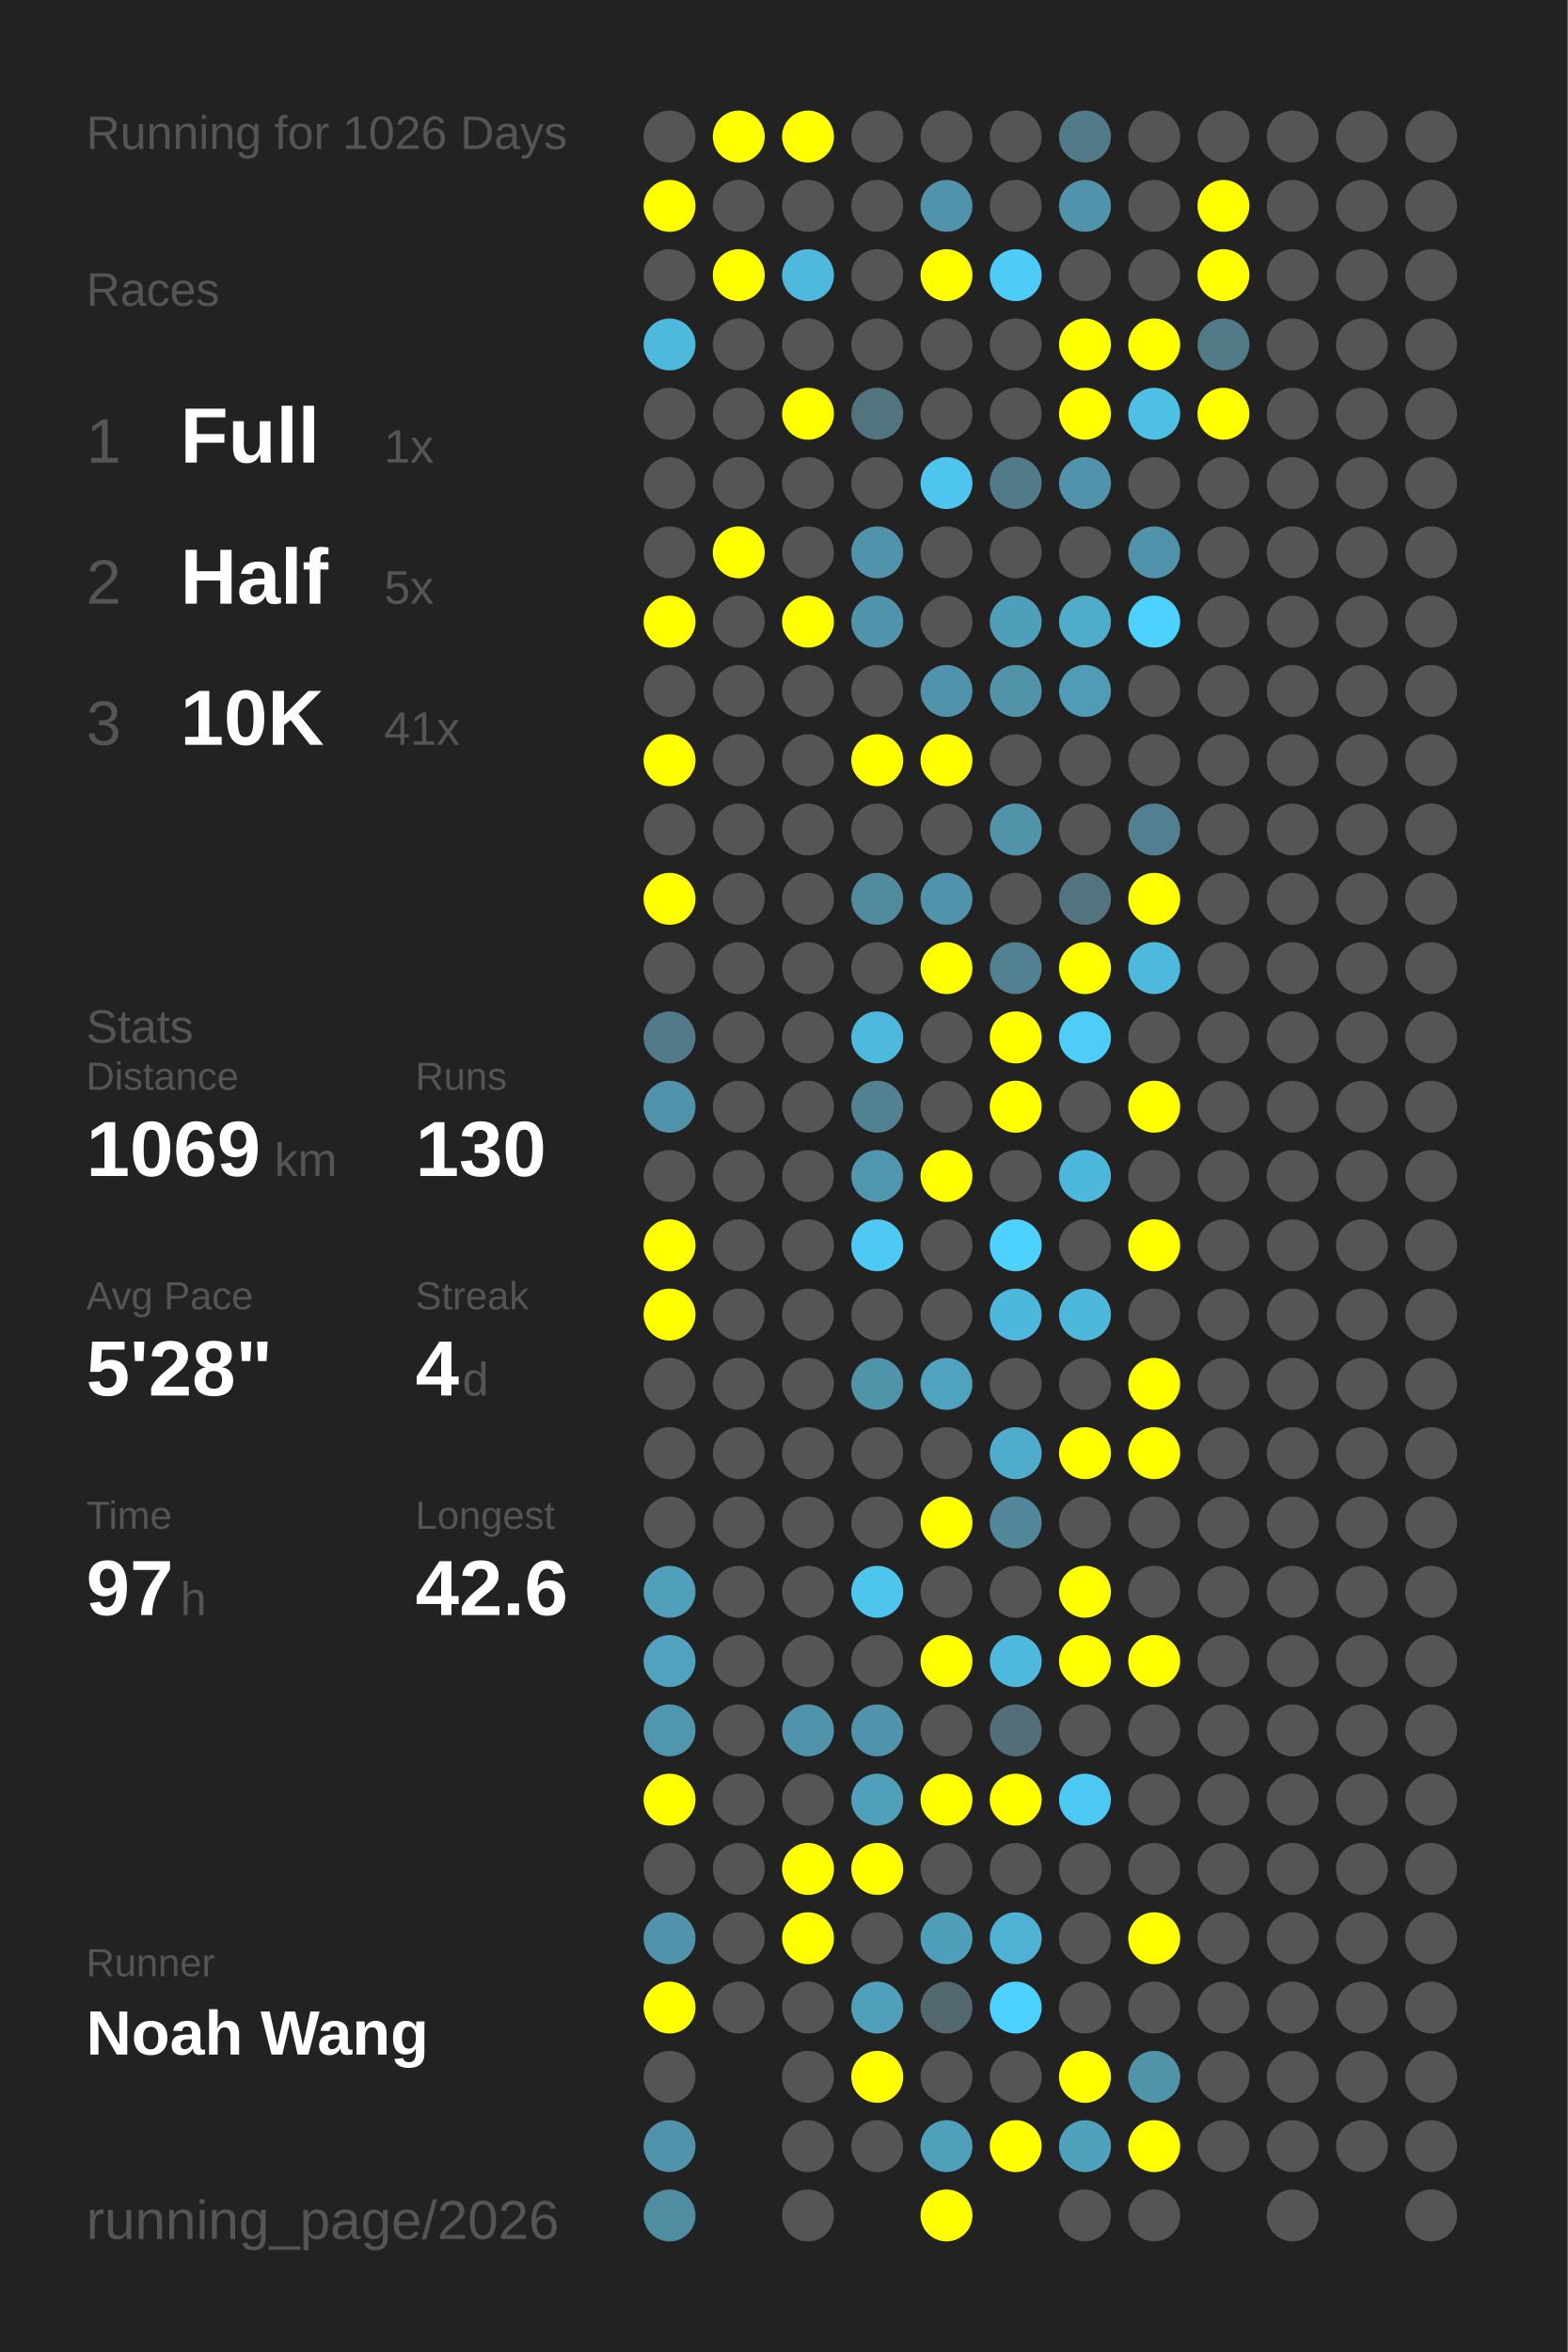
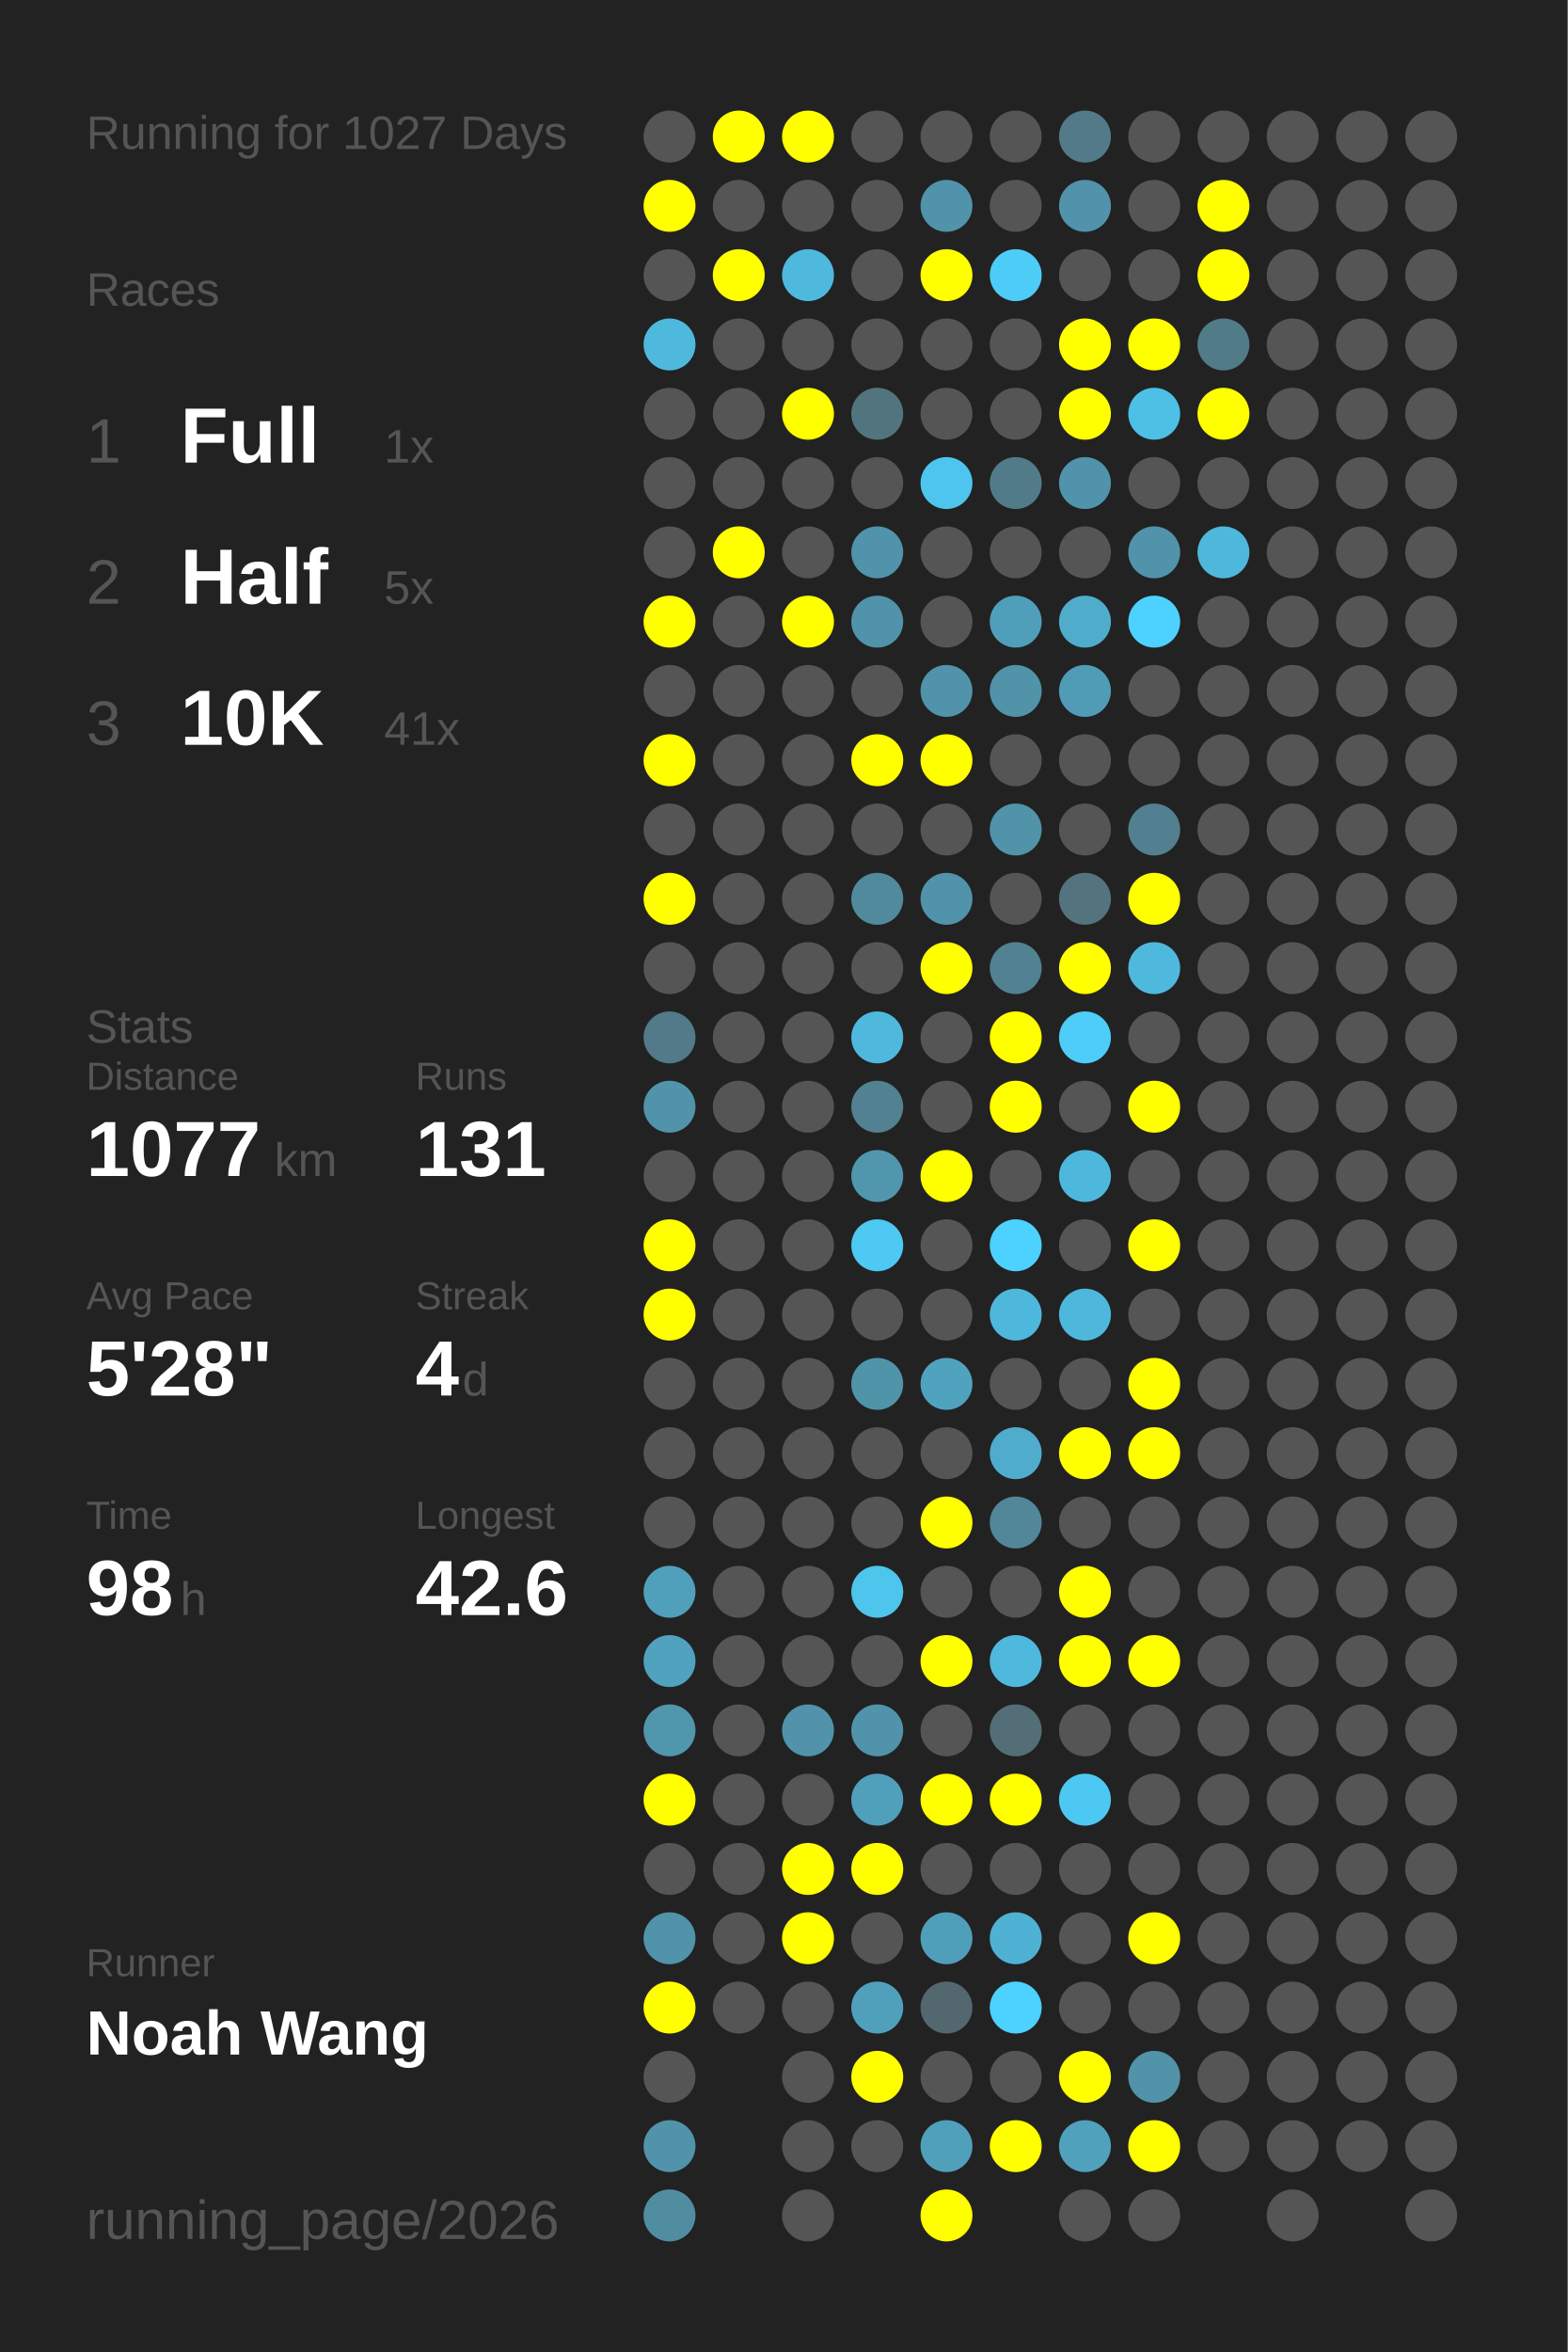
<svg xmlns="http://www.w3.org/2000/svg" baseProfile="full" height="300mm" version="1.1" viewBox="0,0,200,300" width="200mm">
  <defs />
  <rect fill="#222222" height="300" width="200" x="0" y="0" />
-   <text fill="#555555" style="font-size:6px; font-family:Arial;" x="11" y="19">Running for 1026 Days</text>
+   <text fill="#555555" style="font-size:6px; font-family:Arial;" x="11" y="19">Running for 1027 Days</text>
  <text fill="#555555" style="font-size:6px; font-family:Arial;" x="11" y="39">Races</text>
  <text fill="#555555" style="font-size:8px; font-family:Arial;" x="11" y="59">1</text>
  <text fill="#FFFFFF" style="font-size:10px; font-family:Arial; font-weight:bold;" x="23" y="59">Full</text>
  <text fill="#555555" style="font-size:6px; font-family:Arial;" x="49" y="59">1x</text>
  <text fill="#555555" style="font-size:8px; font-family:Arial;" x="11" y="77">2</text>
  <text fill="#FFFFFF" style="font-size:10px; font-family:Arial; font-weight:bold;" x="23" y="77">Half</text>
  <text fill="#555555" style="font-size:6px; font-family:Arial;" x="49" y="77">5x</text>
  <text fill="#555555" style="font-size:8px; font-family:Arial;" x="11" y="95">3</text>
  <text fill="#FFFFFF" style="font-size:10px; font-family:Arial; font-weight:bold;" x="23" y="95">10K</text>
  <text fill="#555555" style="font-size:6px; font-family:Arial;" x="49" y="95">41x</text>
  <text fill="#555555" style="font-size:6px; font-family:Arial;" x="11" y="133">Stats</text>
  <text fill="#555555" style="font-size:5px; font-family:Arial;" x="11" y="139">Distance</text>
-   <text fill="#FFFFFF" style="font-size:10px; font-family:Arial; font-weight:bold;" x="11" y="150">1069</text>
+   <text fill="#FFFFFF" style="font-size:10px; font-family:Arial; font-weight:bold;" x="11" y="150">1077</text>
  <text fill="#555555" style="font-size:6px; font-family:Arial;" x="35" y="150">km</text>
  <text fill="#555555" style="font-size:5px; font-family:Arial;" x="53" y="139">Runs</text>
-   <text fill="#FFFFFF" style="font-size:10px; font-family:Arial; font-weight:bold;" x="53" y="150">130</text>
+   <text fill="#FFFFFF" style="font-size:10px; font-family:Arial; font-weight:bold;" x="53" y="150">131</text>
  <text fill="#555555" style="font-size:5px; font-family:Arial;" x="11" y="167">Avg Pace</text>
  <text fill="#FFFFFF" style="font-size:10px; font-family:Arial; font-weight:bold;" x="11" y="178">5'28"</text>
  <text fill="#555555" style="font-size:5px; font-family:Arial;" x="53" y="167">Streak</text>
  <text fill="#FFFFFF" style="font-size:10px; font-family:Arial; font-weight:bold;" x="53" y="178">4</text>
  <text fill="#555555" style="font-size:6px; font-family:Arial;" x="59" y="178">d</text>
  <text fill="#555555" style="font-size:5px; font-family:Arial;" x="11" y="195">Time</text>
-   <text fill="#FFFFFF" style="font-size:10px; font-family:Arial; font-weight:bold;" x="11" y="206">97</text>
+   <text fill="#FFFFFF" style="font-size:10px; font-family:Arial; font-weight:bold;" x="11" y="206">98</text>
  <text fill="#555555" style="font-size:6px; font-family:Arial;" x="23" y="206">h</text>
  <text fill="#555555" style="font-size:5px; font-family:Arial;" x="53" y="195">Longest</text>
  <text fill="#FFFFFF" style="font-size:10px; font-family:Arial; font-weight:bold;" x="53" y="206">42.6</text>
  <text fill="#555555" style="font-size:5px; font-family:Arial;" x="11" y="252.065">Runner</text>
  <text fill="#FFFFFF" style="font-size:8px; font-family:Arial; font-weight:bold;" x="11" y="262.065">Noah Wang</text>
  <text fill="#555555" style="font-size:7px; font-family:Arial;" x="11" y="285.581">running_page/2026</text>
  <circle cx="85.417" cy="17.419" fill="#555555" r="3.312" />
  <circle cx="85.417" cy="26.258" fill="#FFFF00" r="3.312" />
  <circle cx="85.417" cy="35.097" fill="#555555" r="3.312" />
  <circle cx="85.417" cy="43.935" fill="#4eb9dd" r="3.312" />
  <circle cx="85.417" cy="52.774" fill="#555555" r="3.312" />
  <circle cx="85.417" cy="61.613" fill="#555555" r="3.312" />
  <circle cx="85.417" cy="70.452" fill="#555555" r="3.312" />
  <circle cx="85.417" cy="79.29" fill="#FFFF00" r="3.312" />
  <circle cx="85.417" cy="88.129" fill="#555555" r="3.312" />
  <circle cx="85.417" cy="96.968" fill="#FFFF00" r="3.312" />
  <circle cx="85.417" cy="105.806" fill="#555555" r="3.312" />
  <circle cx="85.417" cy="114.645" fill="#FFFF00" r="3.312" />
  <circle cx="85.417" cy="123.484" fill="#555555" r="3.312" />
  <circle cx="85.417" cy="132.323" fill="#527a88" r="3.312" />
  <circle cx="85.417" cy="141.161" fill="#5093aa" r="3.312" />
  <circle cx="85.417" cy="150" fill="#555555" r="3.312" />
  <circle cx="85.417" cy="158.839" fill="#FFFF00" r="3.312" />
  <circle cx="85.417" cy="167.677" fill="#FFFF00" r="3.312" />
  <circle cx="85.417" cy="176.516" fill="#555555" r="3.312" />
  <circle cx="85.417" cy="185.355" fill="#555555" r="3.312" />
  <circle cx="85.417" cy="194.194" fill="#555555" r="3.312" />
  <circle cx="85.417" cy="203.032" fill="#50a0bb" r="3.312" />
  <circle cx="85.417" cy="211.871" fill="#50a2be" r="3.312" />
  <circle cx="85.417" cy="220.71" fill="#5096ad" r="3.312" />
  <circle cx="85.417" cy="229.548" fill="#FFFF00" r="3.312" />
  <circle cx="85.417" cy="238.387" fill="#555555" r="3.312" />
  <circle cx="85.417" cy="247.226" fill="#5093aa" r="3.312" />
  <circle cx="85.417" cy="256.065" fill="#FFFF00" r="3.312" />
  <circle cx="85.417" cy="264.903" fill="#555555" r="3.312" />
  <circle cx="85.417" cy="273.742" fill="#5093aa" r="3.312" />
  <circle cx="85.417" cy="282.581" fill="#518da1" r="3.312" />
  <circle cx="94.25" cy="17.419" fill="#FFFF00" r="3.312" />
  <circle cx="94.25" cy="26.258" fill="#555555" r="3.312" />
  <circle cx="94.25" cy="35.097" fill="#FFFF00" r="3.312" />
  <circle cx="94.25" cy="43.935" fill="#555555" r="3.312" />
  <circle cx="94.25" cy="52.774" fill="#555555" r="3.312" />
  <circle cx="94.25" cy="61.613" fill="#555555" r="3.312" />
  <circle cx="94.25" cy="70.452" fill="#FFFF00" r="3.312" />
  <circle cx="94.25" cy="79.29" fill="#555555" r="3.312" />
  <circle cx="94.25" cy="88.129" fill="#555555" r="3.312" />
  <circle cx="94.25" cy="96.968" fill="#555555" r="3.312" />
  <circle cx="94.25" cy="105.806" fill="#555555" r="3.312" />
  <circle cx="94.25" cy="114.645" fill="#555555" r="3.312" />
  <circle cx="94.25" cy="123.484" fill="#555555" r="3.312" />
  <circle cx="94.25" cy="132.323" fill="#555555" r="3.312" />
  <circle cx="94.25" cy="141.161" fill="#555555" r="3.312" />
  <circle cx="94.25" cy="150" fill="#555555" r="3.312" />
  <circle cx="94.25" cy="158.839" fill="#555555" r="3.312" />
  <circle cx="94.25" cy="167.677" fill="#555555" r="3.312" />
  <circle cx="94.25" cy="176.516" fill="#555555" r="3.312" />
  <circle cx="94.25" cy="185.355" fill="#555555" r="3.312" />
  <circle cx="94.25" cy="194.194" fill="#555555" r="3.312" />
  <circle cx="94.25" cy="203.032" fill="#555555" r="3.312" />
  <circle cx="94.25" cy="211.871" fill="#555555" r="3.312" />
  <circle cx="94.25" cy="220.71" fill="#555555" r="3.312" />
  <circle cx="94.25" cy="229.548" fill="#555555" r="3.312" />
  <circle cx="94.25" cy="238.387" fill="#555555" r="3.312" />
  <circle cx="94.25" cy="247.226" fill="#555555" r="3.312" />
  <circle cx="94.25" cy="256.065" fill="#555555" r="3.312" />
  <circle cx="103.083" cy="17.419" fill="#FFFF00" r="3.312" />
  <circle cx="103.083" cy="26.258" fill="#555555" r="3.312" />
  <circle cx="103.083" cy="35.097" fill="#4eb9dd" r="3.312" />
  <circle cx="103.083" cy="43.935" fill="#555555" r="3.312" />
  <circle cx="103.083" cy="52.774" fill="#FFFF00" r="3.312" />
  <circle cx="103.083" cy="61.613" fill="#555555" r="3.312" />
  <circle cx="103.083" cy="70.452" fill="#555555" r="3.312" />
  <circle cx="103.083" cy="79.29" fill="#FFFF00" r="3.312" />
  <circle cx="103.083" cy="88.129" fill="#555555" r="3.312" />
  <circle cx="103.083" cy="96.968" fill="#555555" r="3.312" />
  <circle cx="103.083" cy="105.806" fill="#555555" r="3.312" />
  <circle cx="103.083" cy="114.645" fill="#555555" r="3.312" />
  <circle cx="103.083" cy="123.484" fill="#555555" r="3.312" />
  <circle cx="103.083" cy="132.323" fill="#555555" r="3.312" />
  <circle cx="103.083" cy="141.161" fill="#555555" r="3.312" />
  <circle cx="103.083" cy="150" fill="#555555" r="3.312" />
  <circle cx="103.083" cy="158.839" fill="#555555" r="3.312" />
  <circle cx="103.083" cy="167.677" fill="#555555" r="3.312" />
  <circle cx="103.083" cy="176.516" fill="#555555" r="3.312" />
  <circle cx="103.083" cy="185.355" fill="#555555" r="3.312" />
  <circle cx="103.083" cy="194.194" fill="#555555" r="3.312" />
  <circle cx="103.083" cy="203.032" fill="#555555" r="3.312" />
  <circle cx="103.083" cy="211.871" fill="#555555" r="3.312" />
  <circle cx="103.083" cy="220.71" fill="#5093aa" r="3.312" />
  <circle cx="103.083" cy="229.548" fill="#555555" r="3.312" />
  <circle cx="103.083" cy="238.387" fill="#FFFF00" r="3.312" />
  <circle cx="103.083" cy="247.226" fill="#FFFF00" r="3.312" />
  <circle cx="103.083" cy="256.065" fill="#555555" r="3.312" />
  <circle cx="103.083" cy="264.903" fill="#555555" r="3.312" />
  <circle cx="103.083" cy="273.742" fill="#555555" r="3.312" />
  <circle cx="103.083" cy="282.581" fill="#555555" r="3.312" />
  <circle cx="111.917" cy="17.419" fill="#555555" r="3.312" />
  <circle cx="111.917" cy="26.258" fill="#555555" r="3.312" />
  <circle cx="111.917" cy="35.097" fill="#555555" r="3.312" />
  <circle cx="111.917" cy="43.935" fill="#555555" r="3.312" />
  <circle cx="111.917" cy="52.774" fill="#52747f" r="3.312" />
  <circle cx="111.917" cy="61.613" fill="#555555" r="3.312" />
  <circle cx="111.917" cy="70.452" fill="#5093aa" r="3.312" />
  <circle cx="111.917" cy="79.29" fill="#5093aa" r="3.312" />
  <circle cx="111.917" cy="88.129" fill="#555555" r="3.312" />
  <circle cx="111.917" cy="96.968" fill="#FFFF00" r="3.312" />
  <circle cx="111.917" cy="105.806" fill="#555555" r="3.312" />
  <circle cx="111.917" cy="114.645" fill="#518a9d" r="3.312" />
  <circle cx="111.917" cy="123.484" fill="#555555" r="3.312" />
  <circle cx="111.917" cy="132.323" fill="#4eb9dd" r="3.312" />
  <circle cx="111.917" cy="141.161" fill="#528191" r="3.312" />
  <circle cx="111.917" cy="150" fill="#5096ad" r="3.312" />
  <circle cx="111.917" cy="158.839" fill="#4dc9f3" r="3.312" />
  <circle cx="111.917" cy="167.677" fill="#555555" r="3.312" />
  <circle cx="111.917" cy="176.516" fill="#5094aa" r="3.312" />
  <circle cx="111.917" cy="185.355" fill="#555555" r="3.312" />
  <circle cx="111.917" cy="194.194" fill="#555555" r="3.312" />
  <circle cx="111.917" cy="203.032" fill="#4dc5ed" r="3.312" />
  <circle cx="111.917" cy="211.871" fill="#555555" r="3.312" />
  <circle cx="111.917" cy="220.71" fill="#5093aa" r="3.312" />
  <circle cx="111.917" cy="229.548" fill="#50a0bb" r="3.312" />
  <circle cx="111.917" cy="238.387" fill="#FFFF00" r="3.312" />
  <circle cx="111.917" cy="247.226" fill="#555555" r="3.312" />
  <circle cx="111.917" cy="256.065" fill="#50a0bb" r="3.312" />
  <circle cx="111.917" cy="264.903" fill="#FFFF00" r="3.312" />
  <circle cx="111.917" cy="273.742" fill="#555555" r="3.312" />
  <circle cx="120.75" cy="17.419" fill="#555555" r="3.312" />
  <circle cx="120.75" cy="26.258" fill="#5093aa" r="3.312" />
  <circle cx="120.75" cy="35.097" fill="#FFFF00" r="3.312" />
  <circle cx="120.75" cy="43.935" fill="#555555" r="3.312" />
  <circle cx="120.75" cy="52.774" fill="#555555" r="3.312" />
  <circle cx="120.75" cy="61.613" fill="#4dc5ee" r="3.312" />
  <circle cx="120.75" cy="70.452" fill="#555555" r="3.312" />
  <circle cx="120.75" cy="79.29" fill="#555555" r="3.312" />
  <circle cx="120.75" cy="88.129" fill="#5093aa" r="3.312" />
  <circle cx="120.75" cy="96.968" fill="#FFFF00" r="3.312" />
  <circle cx="120.75" cy="105.806" fill="#555555" r="3.312" />
  <circle cx="120.75" cy="114.645" fill="#5093aa" r="3.312" />
  <circle cx="120.75" cy="123.484" fill="#FFFF00" r="3.312" />
  <circle cx="120.75" cy="132.323" fill="#555555" r="3.312" />
  <circle cx="120.75" cy="141.161" fill="#555555" r="3.312" />
  <circle cx="120.75" cy="150" fill="#FFFF00" r="3.312" />
  <circle cx="120.75" cy="158.839" fill="#555555" r="3.312" />
  <circle cx="120.75" cy="167.677" fill="#555555" r="3.312" />
  <circle cx="120.75" cy="176.516" fill="#4fa3bf" r="3.312" />
  <circle cx="120.75" cy="185.355" fill="#555555" r="3.312" />
  <circle cx="120.75" cy="194.194" fill="#FFFF00" r="3.312" />
  <circle cx="120.75" cy="203.032" fill="#555555" r="3.312" />
  <circle cx="120.75" cy="211.871" fill="#FFFF00" r="3.312" />
  <circle cx="120.75" cy="220.71" fill="#555555" r="3.312" />
  <circle cx="120.75" cy="229.548" fill="#FFFF00" r="3.312" />
  <circle cx="120.75" cy="238.387" fill="#555555" r="3.312" />
  <circle cx="120.75" cy="247.226" fill="#509fba" r="3.312" />
  <circle cx="120.75" cy="256.065" fill="#53676e" r="3.312" />
  <circle cx="120.75" cy="264.903" fill="#555555" r="3.312" />
  <circle cx="120.75" cy="273.742" fill="#50a0bb" r="3.312" />
  <circle cx="120.75" cy="282.581" fill="#FFFF00" r="3.312" />
  <circle cx="129.583" cy="17.419" fill="#555555" r="3.312" />
  <circle cx="129.583" cy="26.258" fill="#555555" r="3.312" />
  <circle cx="129.583" cy="35.097" fill="#4dccf7" r="3.312" />
  <circle cx="129.583" cy="43.935" fill="#555555" r="3.312" />
  <circle cx="129.583" cy="52.774" fill="#555555" r="3.312" />
  <circle cx="129.583" cy="61.613" fill="#527b89" r="3.312" />
  <circle cx="129.583" cy="70.452" fill="#555555" r="3.312" />
  <circle cx="129.583" cy="79.29" fill="#509fba" r="3.312" />
  <circle cx="129.583" cy="88.129" fill="#5193a9" r="3.312" />
  <circle cx="129.583" cy="96.968" fill="#555555" r="3.312" />
  <circle cx="129.583" cy="105.806" fill="#5193a9" r="3.312" />
  <circle cx="129.583" cy="114.645" fill="#555555" r="3.312" />
  <circle cx="129.583" cy="123.484" fill="#528192" r="3.312" />
  <circle cx="129.583" cy="132.323" fill="#FFFF00" r="3.312" />
  <circle cx="129.583" cy="141.161" fill="#FFFF00" r="3.312" />
  <circle cx="129.583" cy="150" fill="#555555" r="3.312" />
  <circle cx="129.583" cy="158.839" fill="#4dd1fe" r="3.312" />
  <circle cx="129.583" cy="167.677" fill="#4eb8dc" r="3.312" />
  <circle cx="129.583" cy="176.516" fill="#555555" r="3.312" />
  <circle cx="129.583" cy="185.355" fill="#4faccc" r="3.312" />
  <circle cx="129.583" cy="194.194" fill="#518799" r="3.312" />
  <circle cx="129.583" cy="203.032" fill="#555555" r="3.312" />
  <circle cx="129.583" cy="211.871" fill="#4eb9dd" r="3.312" />
  <circle cx="129.583" cy="220.71" fill="#536e77" r="3.312" />
  <circle cx="129.583" cy="229.548" fill="#FFFF00" r="3.312" />
  <circle cx="129.583" cy="238.387" fill="#555555" r="3.312" />
  <circle cx="129.583" cy="247.226" fill="#4fb2d4" r="3.312" />
  <circle cx="129.583" cy="256.065" fill="#4dd1fe" r="3.312" />
  <circle cx="129.583" cy="264.903" fill="#555555" r="3.312" />
  <circle cx="129.583" cy="273.742" fill="#FFFF00" r="3.312" />
  <circle cx="138.417" cy="17.419" fill="#527a88" r="3.312" />
  <circle cx="138.417" cy="26.258" fill="#5093aa" r="3.312" />
  <circle cx="138.417" cy="35.097" fill="#555555" r="3.312" />
  <circle cx="138.417" cy="43.935" fill="#FFFF00" r="3.312" />
  <circle cx="138.417" cy="52.774" fill="#FFFF00" r="3.312" />
  <circle cx="138.417" cy="61.613" fill="#5093aa" r="3.312" />
  <circle cx="138.417" cy="70.452" fill="#555555" r="3.312" />
  <circle cx="138.417" cy="79.29" fill="#4faccb" r="3.312" />
  <circle cx="138.417" cy="88.129" fill="#509cb6" r="3.312" />
  <circle cx="138.417" cy="96.968" fill="#555555" r="3.312" />
  <circle cx="138.417" cy="105.806" fill="#555555" r="3.312" />
  <circle cx="138.417" cy="114.645" fill="#53737e" r="3.312" />
  <circle cx="138.417" cy="123.484" fill="#FFFF00" r="3.312" />
  <circle cx="138.417" cy="132.323" fill="#4dcdf8" r="3.312" />
  <circle cx="138.417" cy="141.161" fill="#555555" r="3.312" />
  <circle cx="138.417" cy="150" fill="#4eb8dc" r="3.312" />
  <circle cx="138.417" cy="158.839" fill="#555555" r="3.312" />
  <circle cx="138.417" cy="167.677" fill="#4eb8dc" r="3.312" />
  <circle cx="138.417" cy="176.516" fill="#555555" r="3.312" />
  <circle cx="138.417" cy="185.355" fill="#FFFF00" r="3.312" />
  <circle cx="138.417" cy="194.194" fill="#555555" r="3.312" />
  <circle cx="138.417" cy="203.032" fill="#FFFF00" r="3.312" />
  <circle cx="138.417" cy="211.871" fill="#FFFF00" r="3.312" />
  <circle cx="138.417" cy="220.71" fill="#555555" r="3.312" />
  <circle cx="138.417" cy="229.548" fill="#4dc8f2" r="3.312" />
  <circle cx="138.417" cy="238.387" fill="#555555" r="3.312" />
  <circle cx="138.417" cy="247.226" fill="#555555" r="3.312" />
  <circle cx="138.417" cy="256.065" fill="#555555" r="3.312" />
  <circle cx="138.417" cy="264.903" fill="#FFFF00" r="3.312" />
  <circle cx="138.417" cy="273.742" fill="#50a1bc" r="3.312" />
  <circle cx="138.417" cy="282.581" fill="#555555" r="3.312" />
  <circle cx="147.25" cy="17.419" fill="#555555" r="3.312" />
  <circle cx="147.25" cy="26.258" fill="#555555" r="3.312" />
  <circle cx="147.25" cy="35.097" fill="#555555" r="3.312" />
  <circle cx="147.25" cy="43.935" fill="#FFFF00" r="3.312" />
  <circle cx="147.25" cy="52.774" fill="#4ebfe5" r="3.312" />
  <circle cx="147.25" cy="61.613" fill="#555555" r="3.312" />
  <circle cx="147.25" cy="70.452" fill="#5093aa" r="3.312" />
  <circle cx="147.25" cy="79.29" fill="#4dd1fe" r="3.312" />
  <circle cx="147.25" cy="88.129" fill="#555555" r="3.312" />
  <circle cx="147.25" cy="96.968" fill="#555555" r="3.312" />
  <circle cx="147.25" cy="105.806" fill="#528090" r="3.312" />
  <circle cx="147.25" cy="114.645" fill="#FFFF00" r="3.312" />
  <circle cx="147.25" cy="123.484" fill="#4eb9dd" r="3.312" />
  <circle cx="147.25" cy="132.323" fill="#555555" r="3.312" />
  <circle cx="147.25" cy="141.161" fill="#FFFF00" r="3.312" />
  <circle cx="147.25" cy="150" fill="#555555" r="3.312" />
  <circle cx="147.25" cy="158.839" fill="#FFFF00" r="3.312" />
  <circle cx="147.25" cy="167.677" fill="#555555" r="3.312" />
  <circle cx="147.25" cy="176.516" fill="#FFFF00" r="3.312" />
  <circle cx="147.25" cy="185.355" fill="#FFFF00" r="3.312" />
  <circle cx="147.25" cy="194.194" fill="#555555" r="3.312" />
  <circle cx="147.25" cy="203.032" fill="#555555" r="3.312" />
  <circle cx="147.25" cy="211.871" fill="#FFFF00" r="3.312" />
  <circle cx="147.25" cy="220.71" fill="#555555" r="3.312" />
  <circle cx="147.25" cy="229.548" fill="#555555" r="3.312" />
  <circle cx="147.25" cy="238.387" fill="#555555" r="3.312" />
  <circle cx="147.25" cy="247.226" fill="#FFFF00" r="3.312" />
  <circle cx="147.25" cy="256.065" fill="#555555" r="3.312" />
  <circle cx="147.25" cy="264.903" fill="#5193a9" r="3.312" />
  <circle cx="147.25" cy="273.742" fill="#FFFF00" r="3.312" />
  <circle cx="147.25" cy="282.581" fill="#555555" r="3.312" />
  <circle cx="156.083" cy="17.419" fill="#555555" r="3.312" />
  <circle cx="156.083" cy="26.258" fill="#FFFF00" r="3.312" />
  <circle cx="156.083" cy="35.097" fill="#FFFF00" r="3.312" />
  <circle cx="156.083" cy="43.935" fill="#527b88" r="3.312" />
  <circle cx="156.083" cy="52.774" fill="#FFFF00" r="3.312" />
  <circle cx="156.083" cy="61.613" fill="#555555" r="3.312" />
-   <circle cx="156.083" cy="70.452" fill="#555555" r="3.312" />
+   <circle cx="156.083" cy="70.452" fill="#4eb8dc" r="3.312" />
  <circle cx="156.083" cy="79.29" fill="#555555" r="3.312" />
  <circle cx="156.083" cy="88.129" fill="#555555" r="3.312" />
  <circle cx="156.083" cy="96.968" fill="#555555" r="3.312" />
  <circle cx="156.083" cy="105.806" fill="#555555" r="3.312" />
  <circle cx="156.083" cy="114.645" fill="#555555" r="3.312" />
  <circle cx="156.083" cy="123.484" fill="#555555" r="3.312" />
  <circle cx="156.083" cy="132.323" fill="#555555" r="3.312" />
  <circle cx="156.083" cy="141.161" fill="#555555" r="3.312" />
  <circle cx="156.083" cy="150" fill="#555555" r="3.312" />
  <circle cx="156.083" cy="158.839" fill="#555555" r="3.312" />
  <circle cx="156.083" cy="167.677" fill="#555555" r="3.312" />
  <circle cx="156.083" cy="176.516" fill="#555555" r="3.312" />
  <circle cx="156.083" cy="185.355" fill="#555555" r="3.312" />
  <circle cx="156.083" cy="194.194" fill="#555555" r="3.312" />
  <circle cx="156.083" cy="203.032" fill="#555555" r="3.312" />
  <circle cx="156.083" cy="211.871" fill="#555555" r="3.312" />
  <circle cx="156.083" cy="220.71" fill="#555555" r="3.312" />
  <circle cx="156.083" cy="229.548" fill="#555555" r="3.312" />
  <circle cx="156.083" cy="238.387" fill="#555555" r="3.312" />
  <circle cx="156.083" cy="247.226" fill="#555555" r="3.312" />
  <circle cx="156.083" cy="256.065" fill="#555555" r="3.312" />
  <circle cx="156.083" cy="264.903" fill="#555555" r="3.312" />
  <circle cx="156.083" cy="273.742" fill="#555555" r="3.312" />
  <circle cx="164.917" cy="17.419" fill="#555555" r="3.312" />
  <circle cx="164.917" cy="26.258" fill="#555555" r="3.312" />
  <circle cx="164.917" cy="35.097" fill="#555555" r="3.312" />
  <circle cx="164.917" cy="43.935" fill="#555555" r="3.312" />
  <circle cx="164.917" cy="52.774" fill="#555555" r="3.312" />
  <circle cx="164.917" cy="61.613" fill="#555555" r="3.312" />
  <circle cx="164.917" cy="70.452" fill="#555555" r="3.312" />
  <circle cx="164.917" cy="79.29" fill="#555555" r="3.312" />
  <circle cx="164.917" cy="88.129" fill="#555555" r="3.312" />
  <circle cx="164.917" cy="96.968" fill="#555555" r="3.312" />
  <circle cx="164.917" cy="105.806" fill="#555555" r="3.312" />
  <circle cx="164.917" cy="114.645" fill="#555555" r="3.312" />
  <circle cx="164.917" cy="123.484" fill="#555555" r="3.312" />
  <circle cx="164.917" cy="132.323" fill="#555555" r="3.312" />
  <circle cx="164.917" cy="141.161" fill="#555555" r="3.312" />
  <circle cx="164.917" cy="150" fill="#555555" r="3.312" />
  <circle cx="164.917" cy="158.839" fill="#555555" r="3.312" />
  <circle cx="164.917" cy="167.677" fill="#555555" r="3.312" />
  <circle cx="164.917" cy="176.516" fill="#555555" r="3.312" />
  <circle cx="164.917" cy="185.355" fill="#555555" r="3.312" />
  <circle cx="164.917" cy="194.194" fill="#555555" r="3.312" />
  <circle cx="164.917" cy="203.032" fill="#555555" r="3.312" />
  <circle cx="164.917" cy="211.871" fill="#555555" r="3.312" />
  <circle cx="164.917" cy="220.71" fill="#555555" r="3.312" />
  <circle cx="164.917" cy="229.548" fill="#555555" r="3.312" />
  <circle cx="164.917" cy="238.387" fill="#555555" r="3.312" />
  <circle cx="164.917" cy="247.226" fill="#555555" r="3.312" />
  <circle cx="164.917" cy="256.065" fill="#555555" r="3.312" />
  <circle cx="164.917" cy="264.903" fill="#555555" r="3.312" />
  <circle cx="164.917" cy="273.742" fill="#555555" r="3.312" />
  <circle cx="164.917" cy="282.581" fill="#555555" r="3.312" />
  <circle cx="173.75" cy="17.419" fill="#555555" r="3.312" />
  <circle cx="173.75" cy="26.258" fill="#555555" r="3.312" />
  <circle cx="173.75" cy="35.097" fill="#555555" r="3.312" />
  <circle cx="173.75" cy="43.935" fill="#555555" r="3.312" />
  <circle cx="173.75" cy="52.774" fill="#555555" r="3.312" />
  <circle cx="173.75" cy="61.613" fill="#555555" r="3.312" />
  <circle cx="173.75" cy="70.452" fill="#555555" r="3.312" />
  <circle cx="173.75" cy="79.29" fill="#555555" r="3.312" />
  <circle cx="173.75" cy="88.129" fill="#555555" r="3.312" />
  <circle cx="173.75" cy="96.968" fill="#555555" r="3.312" />
  <circle cx="173.75" cy="105.806" fill="#555555" r="3.312" />
  <circle cx="173.75" cy="114.645" fill="#555555" r="3.312" />
  <circle cx="173.75" cy="123.484" fill="#555555" r="3.312" />
  <circle cx="173.75" cy="132.323" fill="#555555" r="3.312" />
  <circle cx="173.75" cy="141.161" fill="#555555" r="3.312" />
  <circle cx="173.75" cy="150" fill="#555555" r="3.312" />
  <circle cx="173.75" cy="158.839" fill="#555555" r="3.312" />
  <circle cx="173.75" cy="167.677" fill="#555555" r="3.312" />
  <circle cx="173.75" cy="176.516" fill="#555555" r="3.312" />
  <circle cx="173.75" cy="185.355" fill="#555555" r="3.312" />
  <circle cx="173.75" cy="194.194" fill="#555555" r="3.312" />
  <circle cx="173.75" cy="203.032" fill="#555555" r="3.312" />
  <circle cx="173.75" cy="211.871" fill="#555555" r="3.312" />
  <circle cx="173.75" cy="220.71" fill="#555555" r="3.312" />
  <circle cx="173.75" cy="229.548" fill="#555555" r="3.312" />
  <circle cx="173.75" cy="238.387" fill="#555555" r="3.312" />
  <circle cx="173.75" cy="247.226" fill="#555555" r="3.312" />
  <circle cx="173.75" cy="256.065" fill="#555555" r="3.312" />
  <circle cx="173.75" cy="264.903" fill="#555555" r="3.312" />
  <circle cx="173.75" cy="273.742" fill="#555555" r="3.312" />
  <circle cx="182.583" cy="17.419" fill="#555555" r="3.312" />
  <circle cx="182.583" cy="26.258" fill="#555555" r="3.312" />
  <circle cx="182.583" cy="35.097" fill="#555555" r="3.312" />
  <circle cx="182.583" cy="43.935" fill="#555555" r="3.312" />
  <circle cx="182.583" cy="52.774" fill="#555555" r="3.312" />
  <circle cx="182.583" cy="61.613" fill="#555555" r="3.312" />
  <circle cx="182.583" cy="70.452" fill="#555555" r="3.312" />
  <circle cx="182.583" cy="79.29" fill="#555555" r="3.312" />
  <circle cx="182.583" cy="88.129" fill="#555555" r="3.312" />
  <circle cx="182.583" cy="96.968" fill="#555555" r="3.312" />
  <circle cx="182.583" cy="105.806" fill="#555555" r="3.312" />
  <circle cx="182.583" cy="114.645" fill="#555555" r="3.312" />
  <circle cx="182.583" cy="123.484" fill="#555555" r="3.312" />
  <circle cx="182.583" cy="132.323" fill="#555555" r="3.312" />
  <circle cx="182.583" cy="141.161" fill="#555555" r="3.312" />
  <circle cx="182.583" cy="150" fill="#555555" r="3.312" />
  <circle cx="182.583" cy="158.839" fill="#555555" r="3.312" />
  <circle cx="182.583" cy="167.677" fill="#555555" r="3.312" />
  <circle cx="182.583" cy="176.516" fill="#555555" r="3.312" />
  <circle cx="182.583" cy="185.355" fill="#555555" r="3.312" />
  <circle cx="182.583" cy="194.194" fill="#555555" r="3.312" />
  <circle cx="182.583" cy="203.032" fill="#555555" r="3.312" />
  <circle cx="182.583" cy="211.871" fill="#555555" r="3.312" />
  <circle cx="182.583" cy="220.71" fill="#555555" r="3.312" />
  <circle cx="182.583" cy="229.548" fill="#555555" r="3.312" />
  <circle cx="182.583" cy="238.387" fill="#555555" r="3.312" />
  <circle cx="182.583" cy="247.226" fill="#555555" r="3.312" />
  <circle cx="182.583" cy="256.065" fill="#555555" r="3.312" />
  <circle cx="182.583" cy="264.903" fill="#555555" r="3.312" />
  <circle cx="182.583" cy="273.742" fill="#555555" r="3.312" />
  <circle cx="182.583" cy="282.581" fill="#555555" r="3.312" />
</svg>
